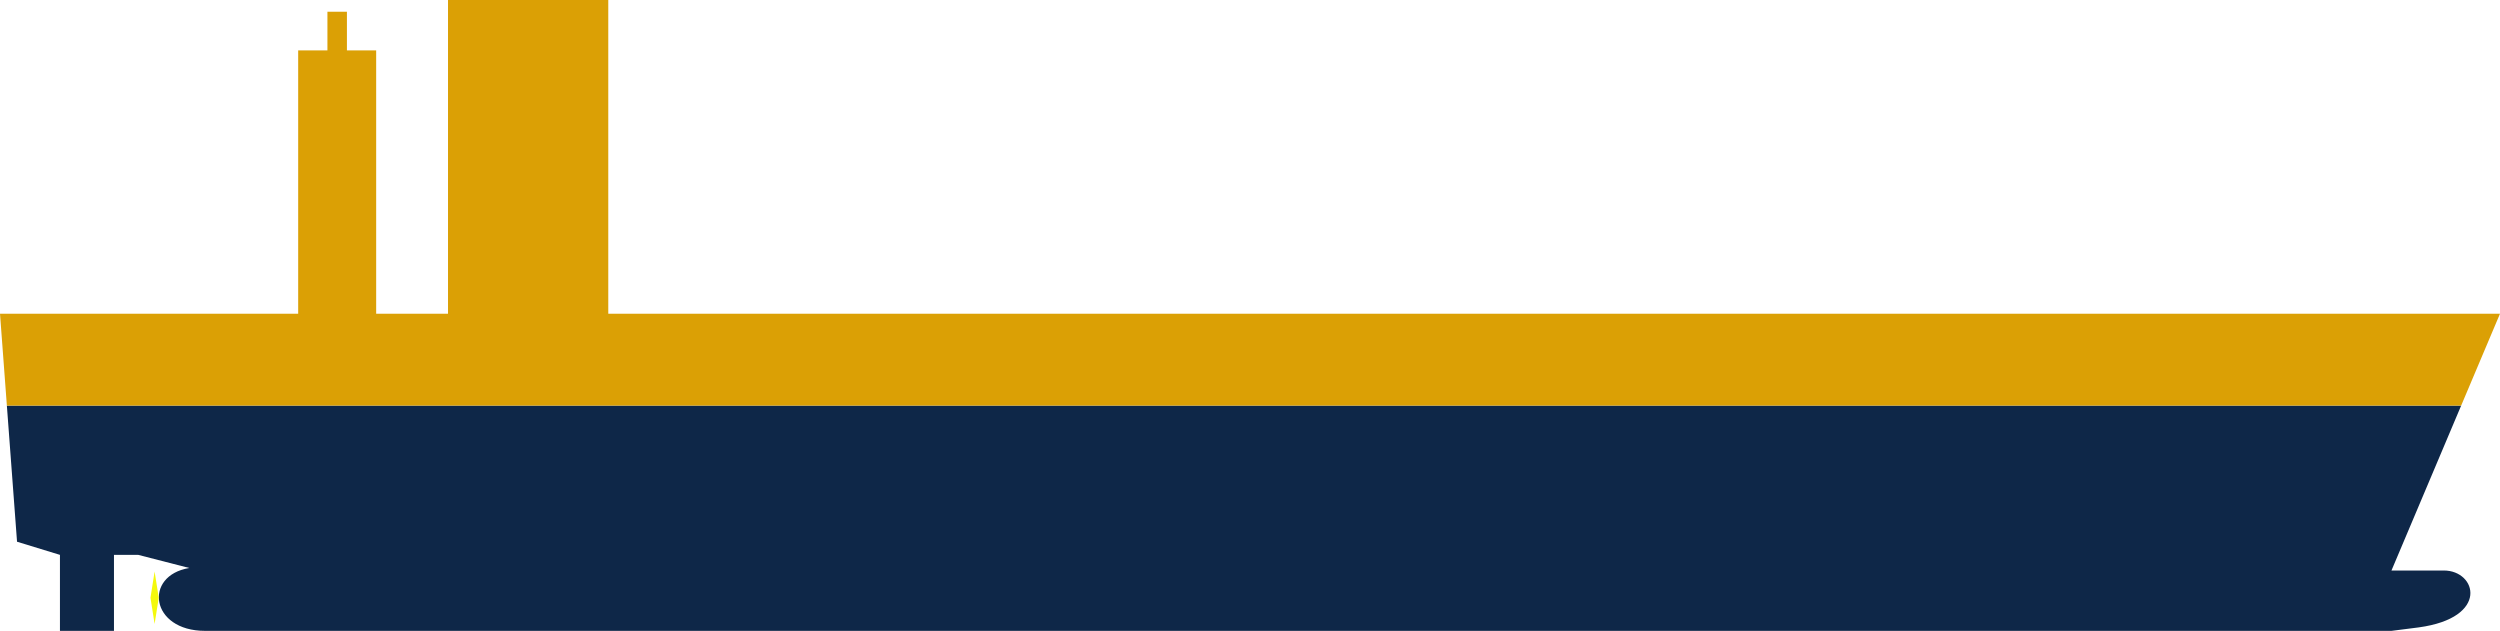
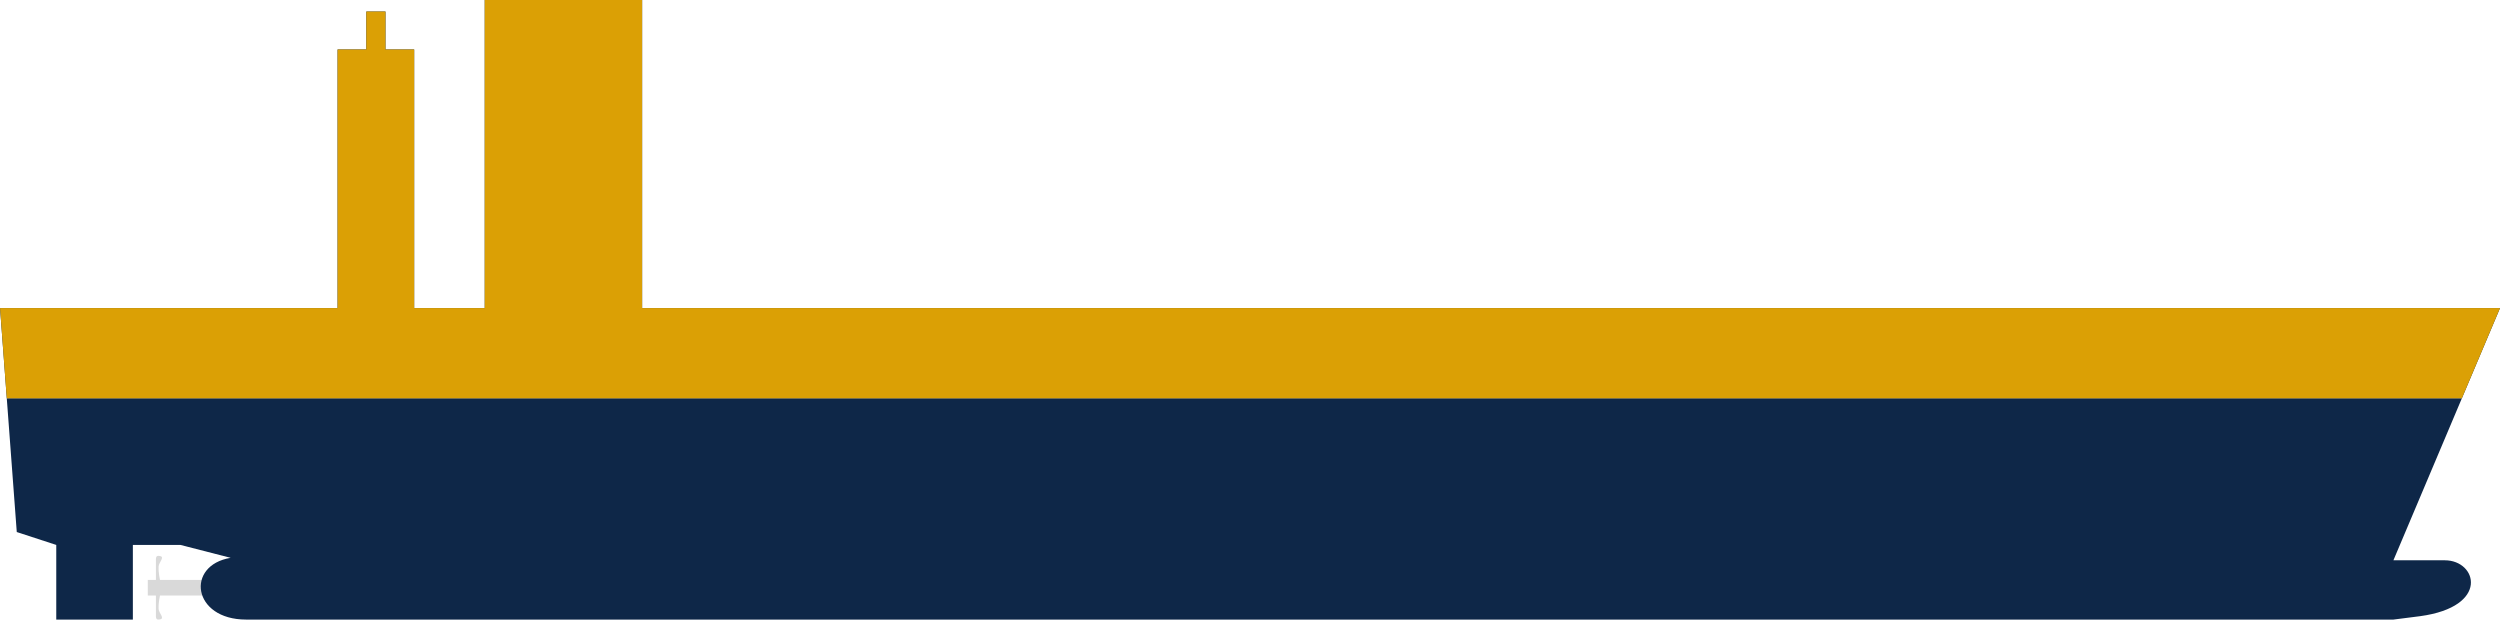
- <svg xmlns="http://www.w3.org/2000/svg" width="1811" height="457" viewBox="0 0 1811 457" fill="none">
-   <path fill-rule="evenodd" clip-rule="evenodd" d="M1732.38 413.273L1782.86 293.821H4.974L12.341 392.429L43.424 401.94V457H82.562V401.94H100.103L137.128 411.45C103.76 416.956 108.788 457 148.555 457H1732.38L1752.04 454.497C1803.69 447.49 1794.09 413.273 1770.32 413.273H1732.38Z" fill="#0e2748" />
-   <path d="M1811 227.249H440.637V0H324.536V227.249H272.5V36.5H251.312V8.5H244.25H237.188V36.5H216V227.249H0L4.974 293.821H1782.86L1811 227.249Z" fill="#dba005" />
-   <path d="M112 414L115 433L112 452L109 433L112 414Z" fill="#F4F90C" />
+ <svg xmlns="http://www.w3.org/2000/svg" width="1844" height="457" viewBox="0 0 1844 457" fill="none">
+   <path d="M109 427.758H115V412.446C115 412.446 114.895 410.573 116 410.15C116.699 409.882 117.234 410.031 118 410.15C121.847 410.745 117.146 414.803 117 417.806C116.767 422.595 118 427.758 118 427.758H151V439.242H118C118 439.242 116.767 444.405 117 449.194C117.146 452.197 121.847 456.255 118 456.85C117.234 456.969 116.699 457.118 116 456.85C114.895 456.427 115 454.554 115 454.554V439.242H109V427.758Z" fill="#D9D9D9" />
+   <path fill-rule="evenodd" clip-rule="evenodd" d="M1765.38 413.273L1815.86 293.821H5L12.367 392.429L41.5 401.94V457H98V401.94H133.103L170.128 411.45C136.76 416.956 141.788 457 181.555 457H1765.38L1785.04 454.497C1836.69 447.49 1827.09 413.273 1803.32 413.273H1765.38Z" fill="#0E2748" />
+   <path d="M1844 227.249H473.637V0H357.536V227.249H305.5V36.5H284.313V8.5H277.25H270.188V36.5H249V227.249H0.03L5 293.821H1815.86L1844 227.249Z" fill="#0E2748" />
+   <path d="M1844 227.249H473.637V0H357.536V227.249H305.5V36.5H284.313V8.5H277.25H270.188V36.5H249V227.249H0.03L5 293.821H1815.86L1844 227.249Z" fill="#DBA005" />
</svg>
